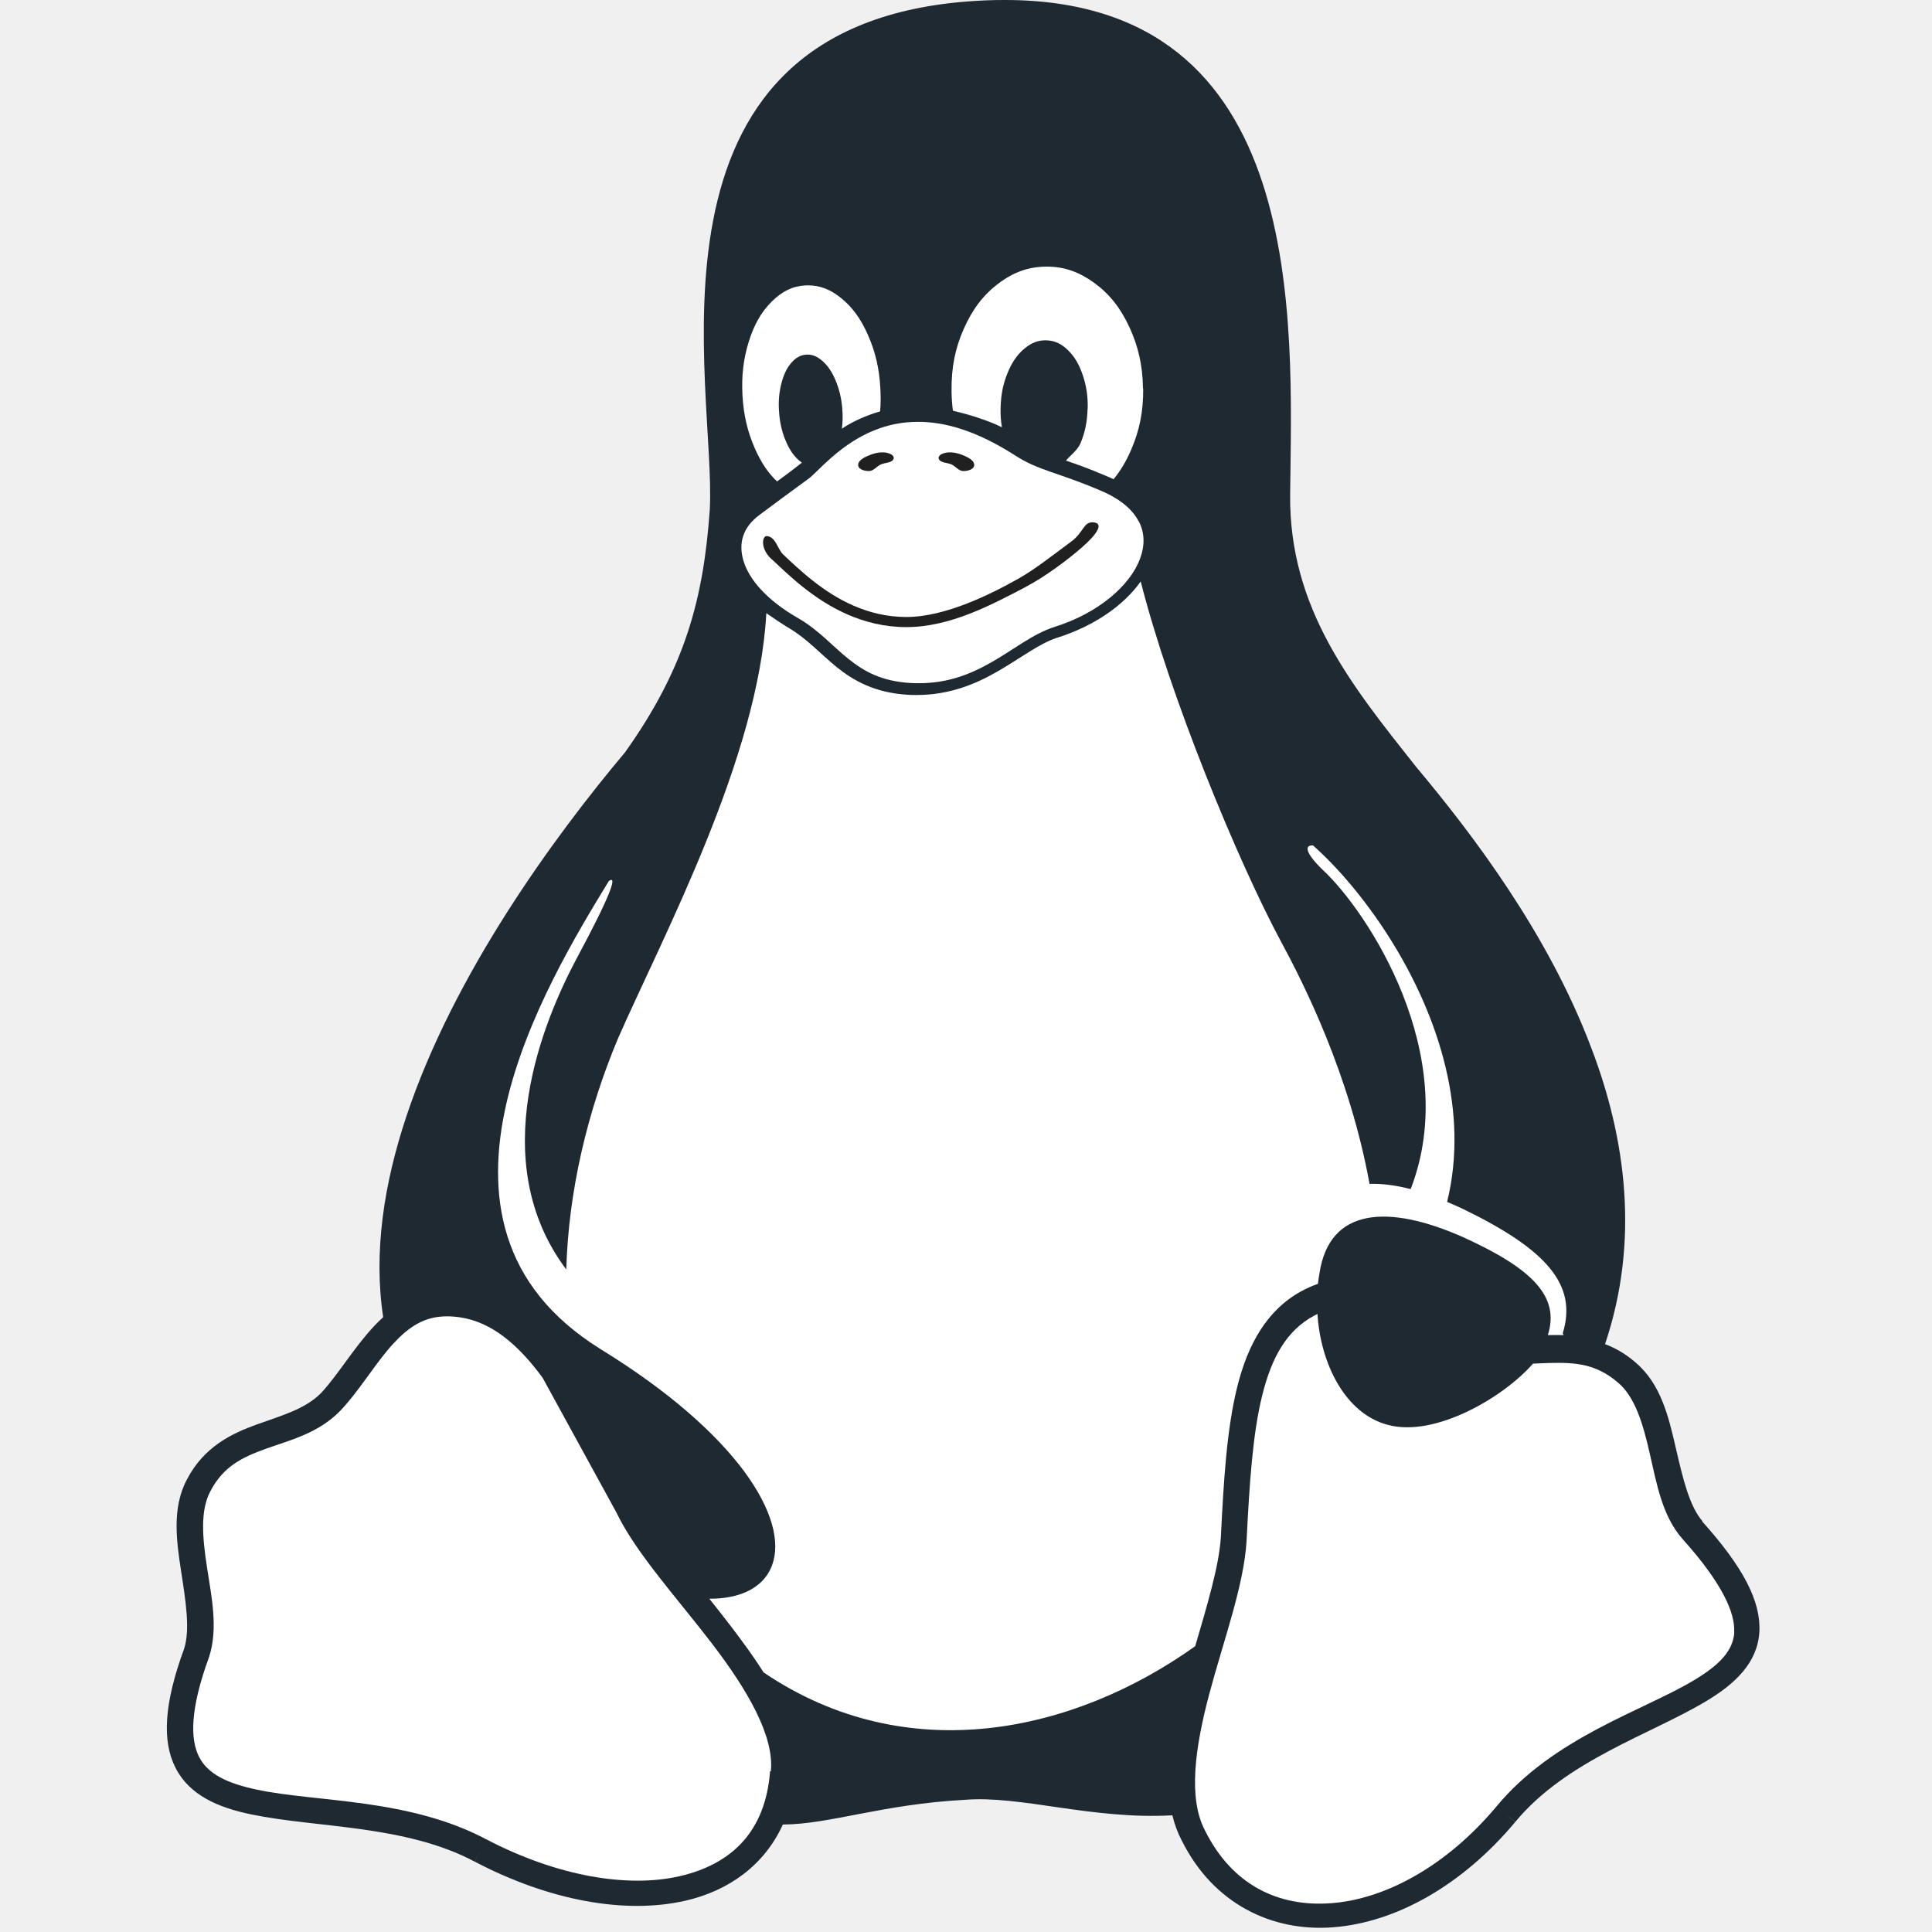
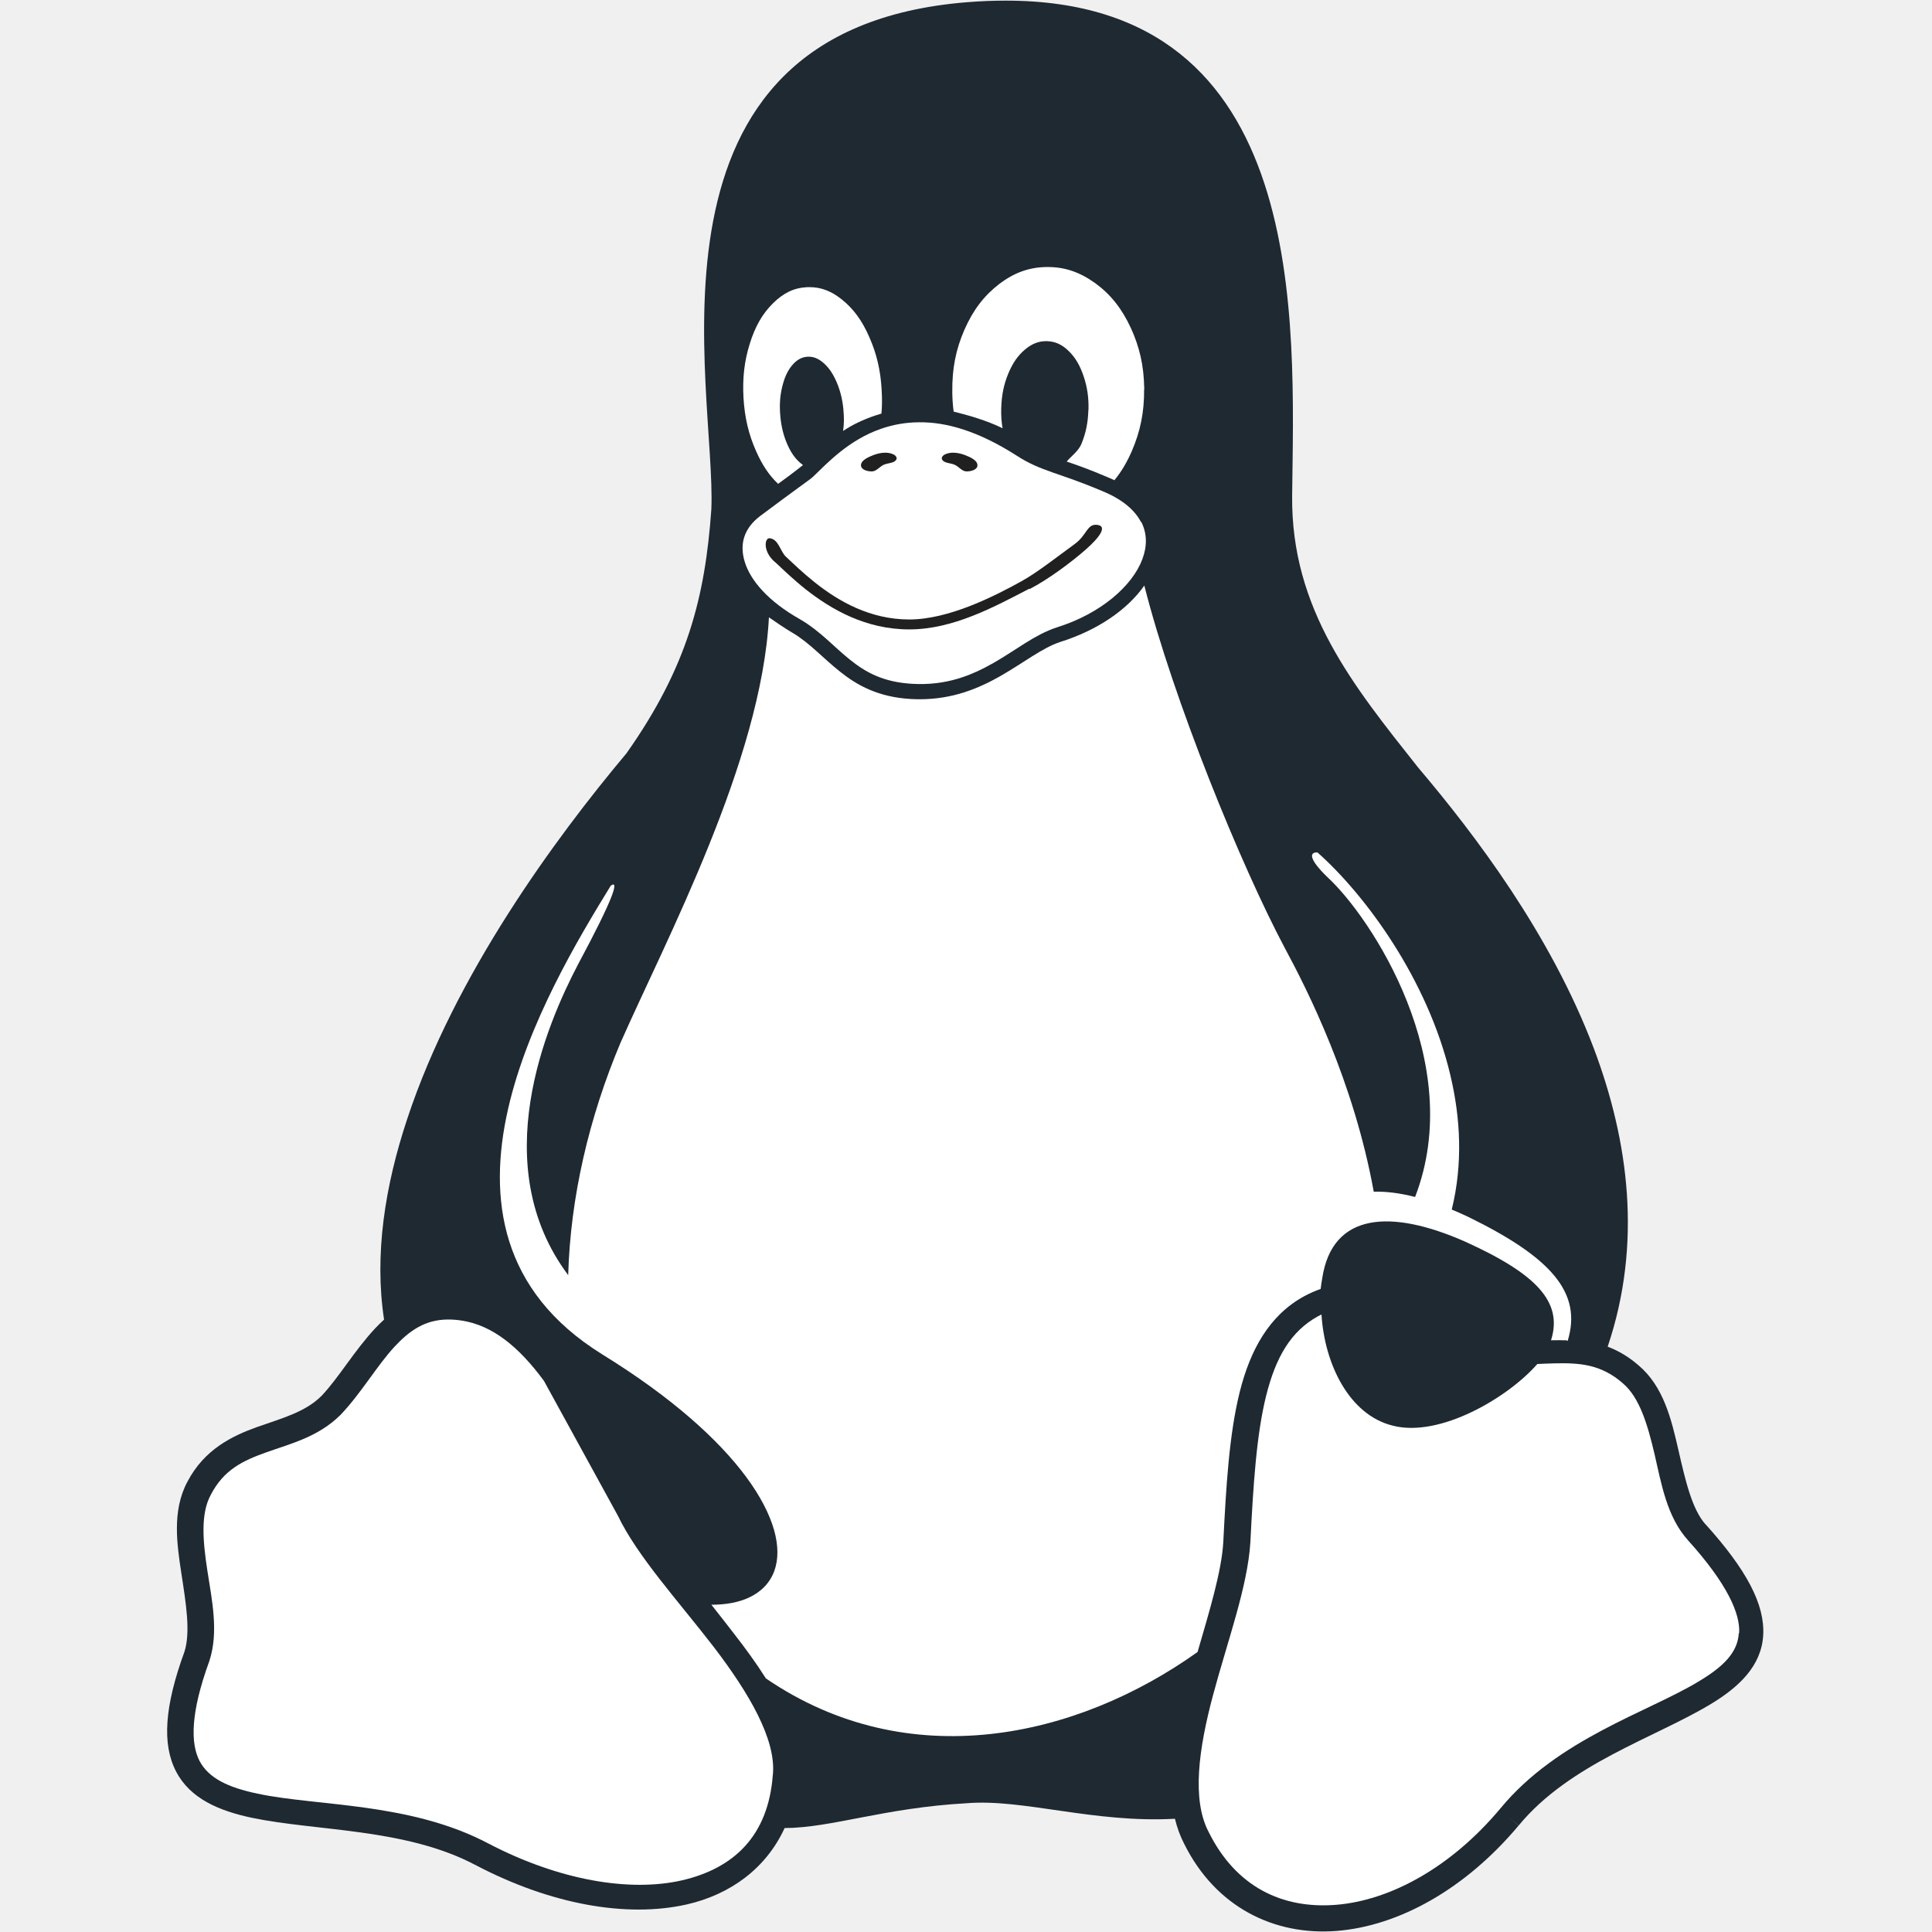
- <svg xmlns="http://www.w3.org/2000/svg" width="64" height="64" version="1.1" viewBox="0 0 16.933 16.933">
-   <g transform="matrix(.0197 0 0 .0197 1.45 -.0197)" stroke-width="21.4">
-     <g stroke-width="21.4">
-       <path d="m684 678c-0.01-0.01-0.021-0.021-0.021-0.03-6.07-6.85-8.96-19.6-12.1-33.1-3.1-13.5-6.57-28.1-17.7-37.6-0.021-0.021-0.051-0.04-0.07-0.061-2.2-1.92-4.46-3.54-6.73-4.89-2.28-1.35-4.59-2.45-6.9-3.32 15.4-45.8 9.38-91.3-6.2-132-19.1-50.5-52.5-94.6-78-125-28.5-36-56.4-70.2-55.9-121 0.849-77 8.47-220-127-220-5.51-0.01-11.3 0.22-17.2 0.7-151 12.2-111 172-114 226-2.77 39.2-10.7 70.1-37.7 108-31.6 37.6-76.2 98.6-97.3 162-9.96 29.9-14.7 60.4-10.3 89.3-1.37 1.23-2.67 2.52-3.92 3.84-9.29 9.93-16.2 21.9-23.8 30-7.15 7.14-17.3 9.85-28.5 13.9-11.2 4.02-23.5 9.94-31 24.3 0 0 0 0.011-0.01 0.011-0.01 0.02-0.02 0.05-0.04 0.069-3.51 6.55-4.65 13.6-4.65 20.8 0 6.63 0.98 13.4 1.97 19.8 2.06 13.5 4.15 26.2 1.38 34.8-8.86 24.2-10 41-3.76 53.1 6.26 12.2 19.1 17.6 33.6 20.6 29.1 6.06 68.4 4.56 99.4 21l2.67-5.03-2.64 5.04c33.2 17.4 66.9 23.5 93.7 17.4 19.5-4.44 35.3-16 43.4-33.9 21-0.1 44-9 81-11 25-2.02 56.3 8.9 92.3 6.9 0.94 3.9 2.3 7.66 4.16 11.2 0.021 0.029 0.04 0.069 0.061 0.1 13.9 27.9 39.9 40.7 67.5 38.5 27.7-2.18 57.1-18.5 80.8-46.8l-4.36-3.66 4.39 3.62c22.7-27.5 60.3-38.9 85.2-53.9 12.5-7.52 22.6-16.9 23.4-30.6 0.778-13.7-7.25-29-25.7-49.5z" fill="#1f2932" />
-       <g fill="#fff">
-         <path d="m698 727c-0.48 8.44-6.59 14.7-17.9 21.5-22.6 13.6-62.6 25.4-88.1 56.4-22.2 26.4-49.2 40.9-73 42.8s-44.4-8-56.5-32.3l-0.021-0.05-0.029-0.061c-7.52-14.3-4.39-36.8 1.94-60.6 6.33-23.8 15.4-48.2 16.6-68.1v-0.061c1.28-25.4 2.71-47.7 6.98-64.8 4.28-17.2 11-28.8 22.9-35.3 0.56-0.3 1.11-0.59 1.66-0.86 1.35 22 12.3 44.5 31.5 49.4 21.1 5.56 51.5-12.5 64.4-27.3 2.57-0.101 5.07-0.23 7.5-0.29 11.3-0.271 20.7 0.38 30.4 8.82l0.029 0.029 0.03 0.021c7.42 6.29 11 18.2 14 31.5 3.06 13.3 5.5 27.8 14.7 38.1l0.01 0.01 0.01 0.021c17.6 19.6 23.3 32.8 22.8 41.2z" />
-         <path d="m269 789-0.01 0.06v0.07c-2.04 26.7-17.1 41.3-40.3 46.6-23.1 5.29-54.5 0.021-85.9-16.4-0.01 0-0.02-0.01-0.03-0.01-34.7-18.4-75.9-16.5-102-22.1-13.2-2.76-21.9-6.92-25.8-14.6-3.96-7.73-4.05-21.2 4.37-44.2l0.04-0.101 0.03-0.1c4.17-12.8 1.08-26.9-0.94-40.1-2.02-13.2-3.01-25.2 1.5-33.6l0.04-0.08c5.77-11.1 14.2-15.1 24.7-18.9 10.5-3.77 23-6.73 32.8-16.6l0.06-0.05 0.05-0.05c9.09-9.59 15.9-21.6 23.9-30.2 6.74-7.2 13.5-12 23.7-12 0.12 0.011 0.23 0.011 0.35 0 1.78 0.011 3.67 0.16 5.67 0.471 13.5 2.04 25.3 11.5 36.6 26.9l32.7 59.7 0.01 0.03 0.02 0.02c8.71 18.2 27.1 38.2 42.7 58.6 15.6 20.4 27.6 40.9 26.1 56.6z" />
-         <path d="m433 233c-2.63-5.15-8-10-17.1-13.8l-0.02-0.01-0.03-0.01c-19-8.14-27.3-8.72-37.9-15.6-17.3-11.1-31.5-15-43.4-14.9-6.21 0.02-11.8 1.12-16.7 2.84-14.4 4.97-24 15.3-30 21l-0.01 0.01c0 0.01-0.01 0.01-0.01 0.02-1.18 1.12-2.7 2.14-6.38 4.84-3.71 2.71-9.27 6.79-17.3 12.8-7.11 5.33-9.42 12.3-6.96 20.4 2.45 8.13 10.3 17.5 24.6 25.6l0.02 0.02 0.03 0.01c8.9 5.23 15 12.3 22 17.9 3.49 2.8 7.16 5.3 11.6 7.19s9.58 3.17 16 3.55c15.2 0.88 26.3-3.67 36.2-9.31 9.87-5.63 18.2-12.5 27.8-15.6l0.02-0.01 0.021-0.01c19.7-6.14 33.7-18.5 38.1-30.3 2.2-5.88 2.13-11.5-0.49-16.6z" />
-       </g>
-       <path d="m383 262c-15.6 8.15-33.9 18-53.4 18-19.4 0-34.8-8.98-45.8-17.7-5.52-4.37-10-8.72-13.4-11.9-5.86-4.63-5.16-11.1-2.75-10.9 4.04 0.504 4.65 5.82 7.19 8.2 3.44 3.22 7.75 7.39 13 11.5 10.4 8.27 24.4 16.3 41.8 16.3 17.4 0 37.7-10.2 50.1-17.2 7.02-3.94 16-11 23.3-16.4 5.58-4.1 5.38-9.03 9.99-8.49 4.61 0.537 1.2 5.46-5.25 11.1-6.45 5.63-16.5 13.1-24.7 17.4z" fill="#202020" />
-       <g fill="#fff">
-         <path d="m622 595c-2.17-0.08-4.31-0.069-6.39-0.02-0.19 0.01-0.38 0.01-0.58 0.01 5.37-17-6.51-29.5-38.2-43.8-32.8-14.4-59-13-63.4 16.3-0.28 1.53-0.51 3.1-0.68 4.68-2.46 0.86-4.92 1.94-7.4 3.29-15.4 8.44-23.8 23.7-28.5 42.5-4.67 18.8-6.02 41.4-7.3 66.9v0.02c-0.79 12.8-6.07 30.2-11.4 48.5-53.8 38.4-128 55-192 11.7-4.29-6.79-9.22-13.5-14.3-20.2-3.24-4.24-6.57-8.45-9.87-12.6 6.5 0.01 12-1.06 16.5-3.08 5.56-2.53 9.46-6.57 11.4-11.8 3.86-10.4-0.02-25-12.4-41.8-12.4-16.7-33.3-35.6-64.1-54.5v-0.01c-22.6-14.1-35.3-31.3-41.2-50-5.93-18.7-5.1-39-0.53-59 8.76-38.4 31.3-75.7 45.6-99.1 3.86-2.84 1.38 5.28-14.5 34.8-14.3 27-40.9 89.4-4.42 138 0.98-34.6 9.25-70 23.1-103 20.2-45.8 62.5-125 65.9-189 1.74 1.26 7.69 5.28 10.3 6.79 0.01 0.01 0.01 0.01 0.02 0.01 7.76 4.57 13.6 11.2 21.1 17.3 7.57 6.08 17 11.3 31.3 12.2 1.37 0.08 2.71 0.12 4.02 0.12 14.7 0 26.2-4.8 35.8-10.3 10.4-5.94 18.7-12.5 26.6-15.1 0.01-0.01 0.02-0.01 0.03-0.01 16.6-5.2 29.8-14.4 37.4-25.1 12.9 50.9 43 124 62.3 160 10.3 19 30.7 59.5 39.5 108 5.59-0.171 11.8 0.64 18.3 2.33 23.1-59.8-19.6-124-39.1-142-7.87-7.64-8.25-11.1-4.34-10.9 21.1 18.7 48.9 56.3 59 98.8 4.61 19.4 5.59 39.7 0.649 59.8 2.41 1 4.87 2.09 7.36 3.27 37 18 50.7 33.7 44.1 55.1z" />
-         <path d="m435 174c0.08 10.1-1.66 18.7-5.49 27.4-2.18 5-4.69 9.2-7.7 12.8-1.02-0.49-2.08-0.96-3.18-1.41-3.81-1.63-7.18-2.97-10.2-4.11-3.02-1.14-5.38-1.92-7.81-2.76 1.76-2.13 5.23-4.64 6.52-7.79 1.96-4.75 2.92-9.39 3.1-14.9 0-0.22 0.07-0.41 0.07-0.67 0.11-5.3-0.59-9.83-2.14-14.5-1.62-4.87-3.68-8.37-6.66-11.3-2.99-2.91-5.97-4.23-9.55-4.35-0.17-0.01-0.33-0.01-0.5-0.01-3.36 0.01-6.28 1.17-9.3 3.69-3.17 2.65-5.52 6.04-7.48 10.8-1.95 4.72-2.91 9.4-3.1 15-0.029 0.22-0.029 0.41-0.029 0.63-0.07 3.06 0.13 5.86 0.6 8.58-6.88-3.43-15.7-5.93-21.8-7.38-0.35-2.63-0.55-5.34-0.61-8.18v-0.77c-0.11-10.1 1.54-18.7 5.41-27.4 3.87-8.77 8.66-15.1 15.4-20.2 6.75-5.12 13.4-7.47 21.2-7.55h0.37c7.68 0 14.2 2.26 21 7.15 6.85 4.98 11.8 11.2 15.8 19.9 3.9 8.48 5.78 16.8 5.97 26.6-1e-3 0.26-1e-3 0.48 0.069 0.74z" />
-         <path d="m318 184c-1.01 0.29-1.99 0.6-2.96 0.93-5.5 1.9-9.87 4-14.1 6.79 0.41-2.92 0.47-5.88 0.15-9.19-0.03-0.18-0.03-0.33-0.03-0.51-0.44-4.39-1.37-8.07-2.92-11.8-1.65-3.87-3.5-6.6-5.93-8.7-2.2-1.9-4.28-2.78-6.58-2.76-0.23 0-0.47 0.01-0.71 0.03-2.58 0.22-4.72 1.48-6.75 3.95-2.02 2.46-3.35 5.52-4.31 9.58-0.96 4.05-1.21 8.03-0.81 12.6 0 0.18 0.04 0.33 0.04 0.51 0.44 4.43 1.33 8.11 2.91 11.8 1.62 3.83 3.5 6.56 5.93 8.66 0.41 0.35 0.81 0.67 1.21 0.95-2.52 1.95-4.21 3.33-6.29 4.85-1.33 0.97-2.91 2.13-4.75 3.49-4.01-3.76-7.14-8.48-9.88-14.7-3.24-7.36-4.97-14.7-5.49-23.4v-0.07c-0.48-8.7 0.37-16.2 2.76-23.9 2.4-7.74 5.6-13.3 10.2-17.9 4.64-4.61 9.32-6.93 15-7.22 0.44-0.02 0.87-0.03 1.3-0.03 5.11 0.01 9.67 1.71 14.4 5.48 5.12 4.09 8.99 9.32 12.2 16.7 3.25 7.37 4.98 14.7 5.46 23.4v0.07c0.23 3.65 0.2 7.09-0.09 10.4z" />
-       </g>
-     </g>
-     <path d="m344 205c0.647 2.08 3.99 1.73 5.93 2.73 1.7 0.874 3.06 2.79 4.97 2.84 1.82 0.053 4.65-0.63 4.89-2.44 0.313-2.39-3.17-3.9-5.41-4.78-2.88-1.12-6.58-1.7-9.29-0.191-0.62 0.345-1.3 1.15-1.09 1.83z" fill="#202020" />
-     <path d="m324 205c-0.647 2.08-3.99 1.73-5.93 2.73-1.7 0.874-3.06 2.79-4.97 2.84-1.82 0.053-4.65-0.63-4.89-2.44-0.313-2.39 3.17-3.9 5.41-4.78 2.88-1.12 6.58-1.7 9.29-0.191 0.62 0.345 1.3 1.15 1.09 1.83z" fill="#202020" />
+ <svg xmlns="http://www.w3.org/2000/svg" version="1.1" viewBox="0 0 64 64">
+   <path d="m56.5 50.5c-7.45e-4 -7.49e-4 -0.002-0.002-0.002-0.002-0.453-0.511-0.668-1.46-0.9-2.47-0.231-1.01-0.49-2.1-1.32-2.8-0.002-0.002-0.004-3e-3 -0.005-0.004-0.164-0.143-0.333-0.264-0.502-0.365-0.17-0.101-0.342-0.183-0.515-0.248 1.15-3.41 0.7-6.81-0.462-9.89-1.43-3.77-3.92-7.06-5.82-9.3-2.13-2.69-4.21-5.23-4.17-9 0.063-5.75 0.632-16.4-9.48-16.4-0.411-7.46e-4 -0.84 0.016-1.29 0.052-11.3 0.909-8.3 12.8-8.47 16.8-0.207 2.92-0.799 5.23-2.81 8.08-2.36 2.81-5.69 7.35-7.26 12.1-0.743 2.23-1.1 4.51-0.771 6.66-0.102 0.092-0.199 0.188-0.292 0.287-0.693 0.741-1.21 1.64-1.78 2.24-0.533 0.533-1.29 0.735-2.13 1.03-0.836 0.3-1.75 0.742-2.31 1.81 0 0 0 8.2e-4 -7.46e-4 8.2e-4 -7.46e-4 0.002-0.001 0.004-0.003 0.005-0.262 0.489-0.347 1.02-0.347 1.55 0 0.495 0.073 0.996 0.147 1.48 0.154 1 0.31 1.95 0.103 2.6-0.661 1.81-0.746 3.06-0.281 3.96 0.467 0.909 1.43 1.31 2.51 1.54 2.17 0.452 5.1 0.34 7.42 1.57l0.199-0.375-0.197 0.376c2.48 1.3 4.99 1.75 6.99 1.3 1.45-0.331 2.63-1.2 3.24-2.53 1.57-0.008 3.29-0.671 6.04-0.823 1.87-0.151 4.2 0.664 6.89 0.515 0.07 0.291 0.172 0.572 0.31 0.838 0.002 0.002 3e-3 0.005 0.004 0.008 1.04 2.08 2.97 3.03 5.04 2.87 2.06-0.163 4.26-1.38 6.03-3.49l-0.325-0.273 0.328 0.27c1.69-2.05 4.5-2.9 6.36-4.02 0.93-0.561 1.68-1.26 1.74-2.28 0.058-1.02-0.541-2.16-1.92-3.69z" fill="#1f2932" />
+   <g fill="#fff">
+     <path d="m57.6 54.1c-0.036 0.63-0.492 1.1-1.33 1.6-1.68 1.02-4.67 1.9-6.57 4.21-1.65 1.97-3.67 3.05-5.45 3.19-1.78 0.14-3.31-0.597-4.21-2.41l-0.002-0.004-0.002-0.004c-0.561-1.07-0.328-2.75 0.145-4.52 0.472-1.77 1.15-3.6 1.24-5.08v-0.004c0.095-1.9 0.202-3.56 0.521-4.84 0.319-1.28 0.821-2.14 1.71-2.63 0.042-0.022 0.083-0.044 0.124-0.064 0.101 1.64 0.915 3.32 2.35 3.68 1.57 0.415 3.84-0.936 4.8-2.04 0.192-0.008 0.378-0.017 0.56-0.021 0.841-0.02 1.55 0.028 2.27 0.658l0.002 0.002 0.002 0.002c0.554 0.469 0.817 1.36 1.05 2.35 0.228 0.993 0.41 2.07 1.1 2.84l7.49e-4 7.48e-4 7.44e-4 0.002c1.32 1.46 1.74 2.45 1.7 3.08z" />
+     <path d="m25.6 58.8-7.46e-4 0.004v0.005c-0.152 2-1.28 3.08-3.01 3.48-1.73 0.395-4.07 0.002-6.41-1.22-7.46e-4 0-0.002-7.45e-4 -0.002-7.45e-4 -2.59-1.37-5.67-1.23-7.64-1.65-0.987-0.206-1.63-0.516-1.93-1.09-0.295-0.577-0.302-1.58 0.326-3.3l0.003-0.008 0.002-0.008c0.311-0.959 0.081-2.01-0.07-2.99-0.151-0.984-0.225-1.88 0.112-2.5l0.003-6e-3c0.43-0.83 1.06-1.13 1.85-1.41 0.784-0.281 1.71-0.502 2.45-1.24l0.004-0.004 0.004-0.004c0.678-0.716 1.19-1.61 1.78-2.25 0.503-0.537 1.01-0.893 1.77-0.898 9e-3 8.2e-4 0.017 8.2e-4 0.026 0 0.133 8.2e-4 0.274 0.012 0.423 0.035 1.01 0.152 1.89 0.856 2.73 2l2.44 4.45 7.46e-4 0.002 0.002 0.002c0.65 1.36 2.02 2.85 3.19 4.37 1.16 1.52 2.06 3.05 1.95 4.22z" />
+     <path d="m37.8 17.3c-0.196-0.384-0.597-0.75-1.28-1.03l-0.002-7.46e-4 -0.002-7.46e-4c-1.42-0.607-2.03-0.651-2.83-1.17-1.29-0.828-2.35-1.12-3.24-1.11-0.463 0.002-0.877 0.084-1.25 0.212-1.08 0.371-1.79 1.14-2.24 1.57l-7.46e-4 7.46e-4c0 7.46e-4 -7.46e-4 7.46e-4 -7.46e-4 0.002-0.088 0.084-0.201 0.16-0.476 0.361-0.277 0.202-0.692 0.507-1.29 0.954-0.53 0.398-0.703 0.915-0.519 1.52 0.183 0.607 0.768 1.31 1.84 1.91l0.002 0.002 0.002 7.47e-4c0.664 0.39 1.12 0.916 1.64 1.33 0.26 0.209 0.534 0.395 0.864 0.536 0.33 0.141 0.715 0.237 1.2 0.265 1.13 0.066 1.96-0.274 2.7-0.695 0.736-0.42 1.36-0.934 2.08-1.17l0.002-7.46e-4 0.002-7.47e-4c1.47-0.458 2.51-1.38 2.84-2.26 0.164-0.439 0.159-0.855-0.037-1.24z" />
  </g>
+   <path d="m34.1 19.5c-1.17 0.608-2.53 1.35-3.98 1.35-1.45 0-2.59-0.67-3.42-1.32-0.412-0.326-0.746-0.651-0.998-0.886-0.438-0.345-0.385-0.83-0.205-0.815 0.301 0.038 0.347 0.434 0.537 0.612 0.257 0.24 0.578 0.551 0.968 0.86 0.779 0.617 1.82 1.22 3.12 1.22 1.3 0 2.81-0.762 3.74-1.28 0.524-0.294 1.19-0.821 1.74-1.22 0.416-0.306 0.401-0.674 0.745-0.634 0.344 0.04 0.089 0.407-0.392 0.828-0.481 0.42-1.23 0.978-1.85 1.3z" fill="#202020" stroke-width="1.6" />
+   <g fill="#fff">
+     <path d="m51.9 44.4c-0.162-6e-3 -0.322-0.005-0.477-0.002-0.014 7.45e-4 -0.028 7.45e-4 -0.043 7.45e-4 0.401-1.27-0.486-2.2-2.85-3.27-2.45-1.08-4.4-0.971-4.73 1.22-0.021 0.114-0.038 0.231-0.051 0.349-0.184 0.064-0.367 0.145-0.552 0.245-1.15 0.63-1.78 1.77-2.13 3.17-0.348 1.4-0.449 3.09-0.545 4.99v0.002c-0.059 0.956-0.453 2.25-0.851 3.62-4.01 2.86-9.58 4.1-14.3 0.875-0.32-0.507-0.688-1.01-1.07-1.5-0.242-0.316-0.49-0.63-0.736-0.941 0.485 7.45e-4 0.898-0.079 1.23-0.23 0.415-0.189 0.706-0.49 0.851-0.878 0.288-0.775-0.002-1.87-0.924-3.12-0.923-1.25-2.49-2.66-4.78-4.07v-7.48e-4c-1.69-1.05-2.63-2.34-3.07-3.73-0.442-1.4-0.38-2.91-0.04-4.4 0.654-2.86 2.33-5.65 3.4-7.39 0.288-0.212 0.103 0.394-1.08 2.6-1.06 2.02-3.05 6.67-0.33 10.3 0.073-2.58 0.69-5.22 1.73-7.69 1.51-3.42 4.67-9.35 4.92-14.1 0.13 0.094 0.574 0.394 0.771 0.507 7.46e-4 7.46e-4 7.46e-4 7.46e-4 0.002 7.46e-4 0.579 0.341 1.01 0.839 1.58 1.29 0.565 0.454 1.27 0.845 2.34 0.907 0.102 6e-3 0.202 9e-3 0.3 9e-3 1.1 0 1.95-0.358 2.67-0.766 0.775-0.443 1.39-0.934 1.98-1.13 7.46e-4 -7.46e-4 0.002-7.46e-4 0.002-7.46e-4 1.24-0.388 2.23-1.07 2.79-1.87 0.964 3.8 3.21 9.29 4.65 12 0.766 1.42 2.29 4.44 2.95 8.08 0.417-0.013 0.877 0.048 1.37 0.174 1.72-4.46-1.46-9.27-2.91-10.6-0.587-0.57-0.616-0.825-0.324-0.813 1.58 1.4 3.65 4.2 4.4 7.37 0.344 1.44 0.417 2.96 0.048 4.46 0.18 0.075 0.363 0.156 0.549 0.244 2.76 1.35 3.78 2.52 3.29 4.11z" />
+     <path d="m37.9 12.9c6e-3 0.753-0.124 1.39-0.41 2.05-0.163 0.373-0.35 0.686-0.574 0.958-0.076-0.037-0.155-0.072-0.237-0.105-0.284-0.122-0.536-0.222-0.761-0.307-0.225-0.085-0.401-0.143-0.583-0.206 0.131-0.159 0.39-0.346 0.487-0.581 0.146-0.354 0.218-0.701 0.231-1.11 0-0.016 0.005-0.031 0.005-0.05 0.008-0.395-0.044-0.733-0.16-1.08-0.121-0.363-0.275-0.624-0.497-0.842-0.223-0.217-0.445-0.316-0.713-0.325-0.013-7.46e-4 -0.025-7.46e-4 -0.037-7.46e-4 -0.251 7.46e-4 -0.469 0.087-0.694 0.275-0.237 0.198-0.412 0.451-0.558 0.803-0.145 0.352-0.217 0.701-0.231 1.12-0.002 0.016-0.002 0.031-0.002 0.047-0.005 0.228 0.01 0.437 0.045 0.64-0.513-0.256-1.17-0.442-1.62-0.551-0.026-0.196-0.041-0.398-0.045-0.61v-0.057c-0.008-0.751 0.115-1.39 0.404-2.05 0.289-0.654 0.646-1.12 1.15-1.51 0.504-0.382 0.998-0.557 1.58-0.563h0.028c0.573 0 1.06 0.169 1.57 0.533 0.511 0.372 0.88 0.836 1.18 1.48 0.291 0.633 0.431 1.25 0.445 1.98-7.2e-5 0.019-7.2e-5 0.036 0.005 0.055z" />
+     <path d="m29.2 13.7c-0.075 0.022-0.148 0.045-0.221 0.069-0.41 0.142-0.736 0.298-1.05 0.506 0.031-0.218 0.035-0.439 0.011-0.686-0.002-0.013-0.002-0.025-0.002-0.038-0.033-0.328-0.102-0.602-0.218-0.88-0.123-0.289-0.261-0.492-0.442-0.649-0.164-0.142-0.319-0.207-0.491-0.206-0.017 0-0.035 7.46e-4 -0.053 0.002-0.192 0.016-0.352 0.11-0.504 0.295-0.151 0.184-0.25 0.412-0.322 0.715-0.072 0.302-0.09 0.599-0.06 0.94 0 0.013 3e-3 0.025 3e-3 0.038 0.033 0.331 0.099 0.605 0.217 0.883 0.121 0.286 0.261 0.489 0.442 0.646 0.031 0.026 0.06 0.05 0.09 0.071-0.188 0.145-0.314 0.249-0.47 0.362-0.099 0.072-0.217 0.159-0.354 0.26-0.299-0.281-0.533-0.633-0.737-1.1-0.242-0.549-0.371-1.1-0.41-1.75v-0.005c-0.036-0.649 0.028-1.21 0.206-1.78 0.179-0.577 0.418-0.995 0.765-1.34 0.346-0.344 0.695-0.517 1.12-0.539 0.033-0.001 0.065-0.002 0.097-0.002 0.381 7.46e-4 0.721 0.128 1.07 0.409 0.382 0.305 0.671 0.695 0.912 1.25 0.242 0.55 0.372 1.1 0.407 1.75v0.005c0.017 0.272 0.015 0.529-0.007 0.777z" />
+   </g>
+   <path d="m31.2 15.2c0.048 0.155 0.298 0.129 0.442 0.204 0.127 0.065 0.228 0.208 0.371 0.212 0.136 0.004 0.347-0.047 0.365-0.182 0.023-0.178-0.237-0.291-0.404-0.356-0.215-0.084-0.491-0.126-0.693-0.014-0.046 0.026-0.097 0.086-0.081 0.137z" fill="#202020" />
+   <path d="m29.7 15.2c-0.048 0.155-0.298 0.129-0.442 0.204-0.127 0.065-0.228 0.208-0.371 0.212-0.136 0.004-0.347-0.047-0.365-0.182-0.023-0.178 0.237-0.291 0.404-0.356 0.215-0.084 0.491-0.126 0.693-0.014 0.046 0.026 0.097 0.086 0.081 0.137z" fill="#202020" />
</svg>
